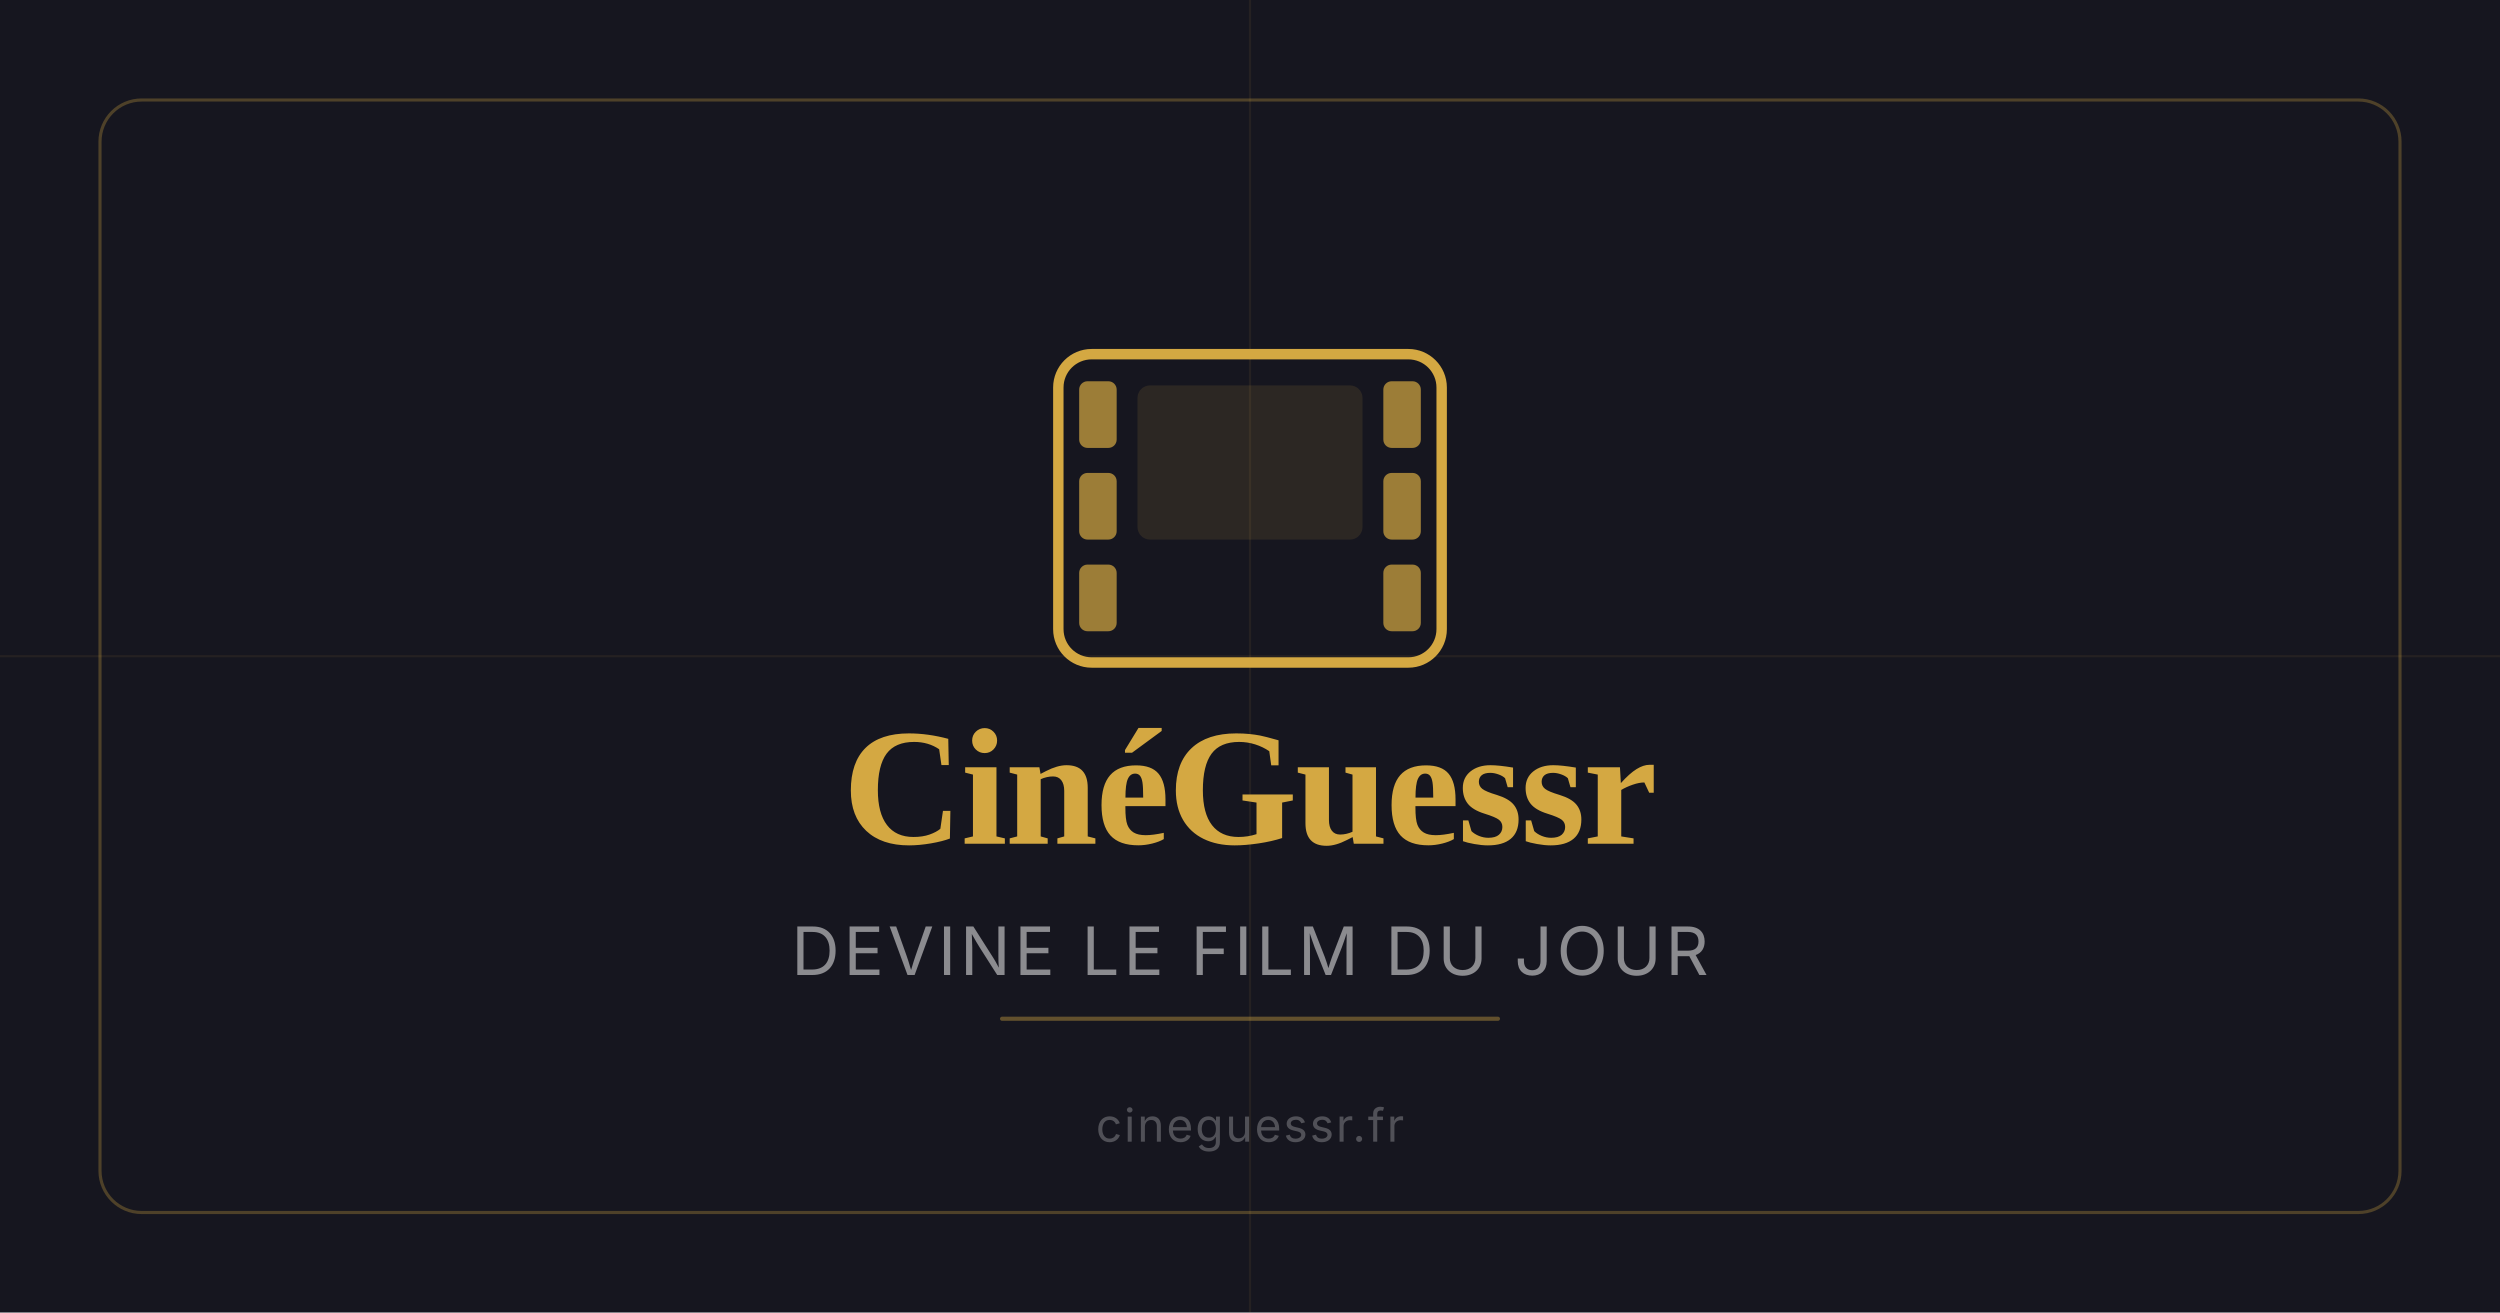
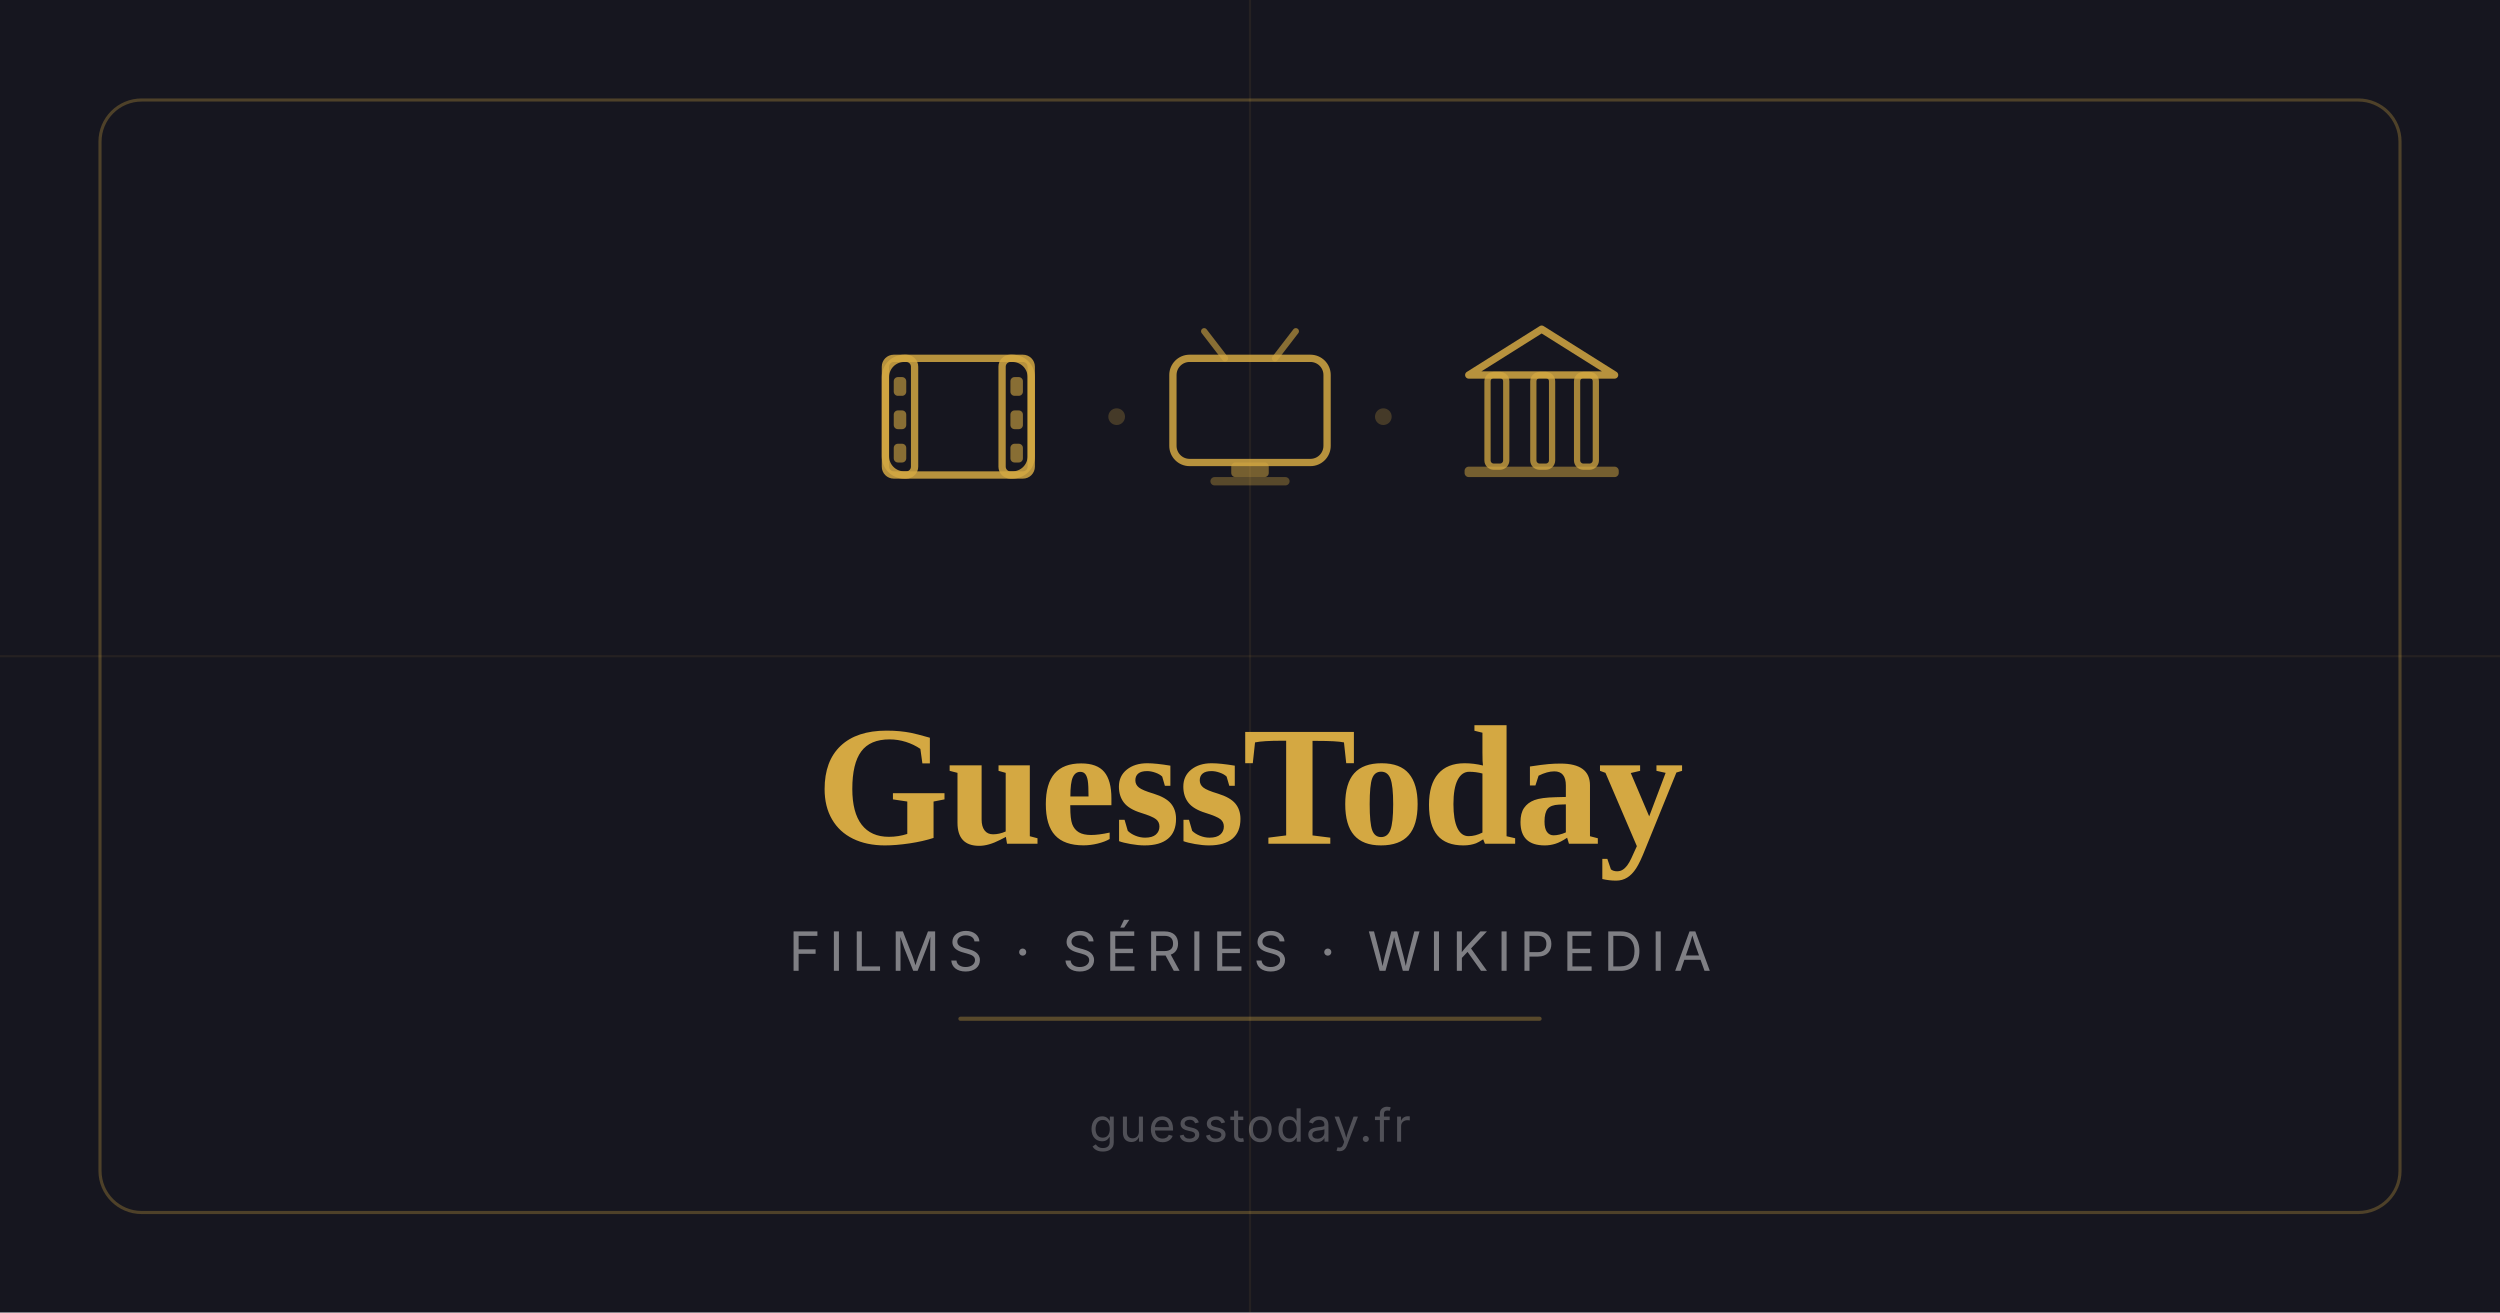
<svg xmlns="http://www.w3.org/2000/svg" width="1200" height="630" viewBox="0 0 1200 630">
  <rect width="1200" height="630" fill="#16161f" />
  <line x1="0" y1="315" x2="1200" y2="315" stroke="#d4a842" stroke-opacity="0.08" stroke-width="1" />
  <line x1="600" y1="0" x2="600" y2="630" stroke="#d4a842" stroke-opacity="0.08" stroke-width="1" />
  <rect x="48" y="48" width="1104" height="534" rx="20" fill="none" stroke="#d4a842" stroke-opacity="0.3" stroke-width="1.5" />
-   <rect x="508" y="170" width="184" height="148" rx="16" fill="none" stroke="#d4a842" stroke-width="5" />
-   <rect x="518" y="183" width="18" height="32" rx="4" fill="#d4a842" opacity="0.7" />
-   <rect x="518" y="227" width="18" height="32" rx="4" fill="#d4a842" opacity="0.7" />
-   <rect x="518" y="271" width="18" height="32" rx="4" fill="#d4a842" opacity="0.7" />
-   <rect x="664" y="183" width="18" height="32" rx="4" fill="#d4a842" opacity="0.7" />
-   <rect x="664" y="227" width="18" height="32" rx="4" fill="#d4a842" opacity="0.7" />
-   <rect x="664" y="271" width="18" height="32" rx="4" fill="#d4a842" opacity="0.7" />
-   <rect x="546" y="185" width="108" height="74" rx="6" fill="#d4a842" opacity="0.12" />
-   <text x="600" y="405" text-anchor="middle" font-family="Georgia, 'Times New Roman', serif" font-size="80" font-weight="bold" fill="#d4a842" letter-spacing="-1">CinéGuessr</text>
-   <text x="600" y="468" text-anchor="middle" font-family="-apple-system, BlinkMacSystemFont, 'Segoe UI', sans-serif" font-size="32" fill="#ffffff" opacity="0.5" letter-spacing="2">DEVINE LE FILM DU JOUR</text>
-   <rect x="480" y="488" width="240" height="2" rx="1" fill="#d4a842" opacity="0.4" />
-   <text x="600" y="548" text-anchor="middle" font-family="-apple-system, BlinkMacSystemFont, 'Segoe UI', sans-serif" font-size="22" fill="#ffffff" opacity="0.25" letter-spacing="1">cineguessr.fr</text>
+   <rect x="425" y="172" width="70" height="56" rx="9" fill="none" stroke="#d4a842" stroke-width="3.5" opacity="0.85" />
+   <rect x="425" y="172" width="14" height="56" rx="4" fill="none" stroke="#d4a842" stroke-width="3.5" opacity="0.85" />
+   <rect x="481" y="172" width="14" height="56" rx="4" fill="none" stroke="#d4a842" stroke-width="3.5" opacity="0.85" />
+   <rect x="429" y="181" width="6" height="9" rx="2" fill="#d4a842" opacity="0.6" />
+   <rect x="429" y="197" width="6" height="9" rx="2" fill="#d4a842" opacity="0.6" />
+   <rect x="429" y="213" width="6" height="9" rx="2" fill="#d4a842" opacity="0.6" />
+   <rect x="485" y="181" width="6" height="9" rx="2" fill="#d4a842" opacity="0.6" />
+   <rect x="485" y="197" width="6" height="9" rx="2" fill="#d4a842" opacity="0.6" />
+   <rect x="485" y="213" width="6" height="9" rx="2" fill="#d4a842" opacity="0.6" />
+   <circle cx="536" cy="200" r="4" fill="#d4a842" opacity="0.25" />
+   <rect x="563" y="172" width="74" height="50" rx="8" fill="none" stroke="#d4a842" stroke-width="3.5" opacity="0.85" />
+   <rect x="591" y="222" width="18" height="7" rx="2" fill="#d4a842" opacity="0.5" />
+   <rect x="581" y="229" width="38" height="4" rx="2" fill="#d4a842" opacity="0.35" />
+   <line x1="588" y1="172" x2="578" y2="159" stroke="#d4a842" stroke-width="3" stroke-linecap="round" opacity="0.6" />
+   <line x1="612" y1="172" x2="622" y2="159" stroke="#d4a842" stroke-width="3" stroke-linecap="round" opacity="0.6" />
+   <circle cx="664" cy="200" r="4" fill="#d4a842" opacity="0.25" />
+   <polygon points="740,158 705,180 775,180" fill="none" stroke="#d4a842" stroke-width="3.5" stroke-linejoin="round" opacity="0.85" />
+   <rect x="703" y="224" width="74" height="5" rx="2" fill="#d4a842" opacity="0.5" />
+   <rect x="714" y="180" width="9" height="44" rx="3" fill="none" stroke="#d4a842" stroke-width="3" opacity="0.75" />
+   <rect x="736" y="180" width="9" height="44" rx="3" fill="none" stroke="#d4a842" stroke-width="3" opacity="0.75" />
+   <rect x="757" y="180" width="9" height="44" rx="3" fill="none" stroke="#d4a842" stroke-width="3" opacity="0.75" />
+   <text x="600" y="405" text-anchor="middle" font-family="Georgia, 'Times New Roman', serif" font-size="82" font-weight="bold" fill="#d4a842" letter-spacing="-1">GuessToday</text>
+   <text x="600" y="466" text-anchor="middle" font-family="-apple-system, BlinkMacSystemFont, 'Segoe UI', sans-serif" font-size="26" fill="#ffffff" opacity="0.45" letter-spacing="4">FILMS · SÉRIES · WIKIPEDIA</text>
+   <rect x="460" y="488" width="280" height="2" rx="1" fill="#d4a842" opacity="0.35" />
+   <text x="600" y="548" text-anchor="middle" font-family="-apple-system, BlinkMacSystemFont, 'Segoe UI', sans-serif" font-size="22" fill="#ffffff" opacity="0.25" letter-spacing="1">guesstoday.fr</text>
</svg>
